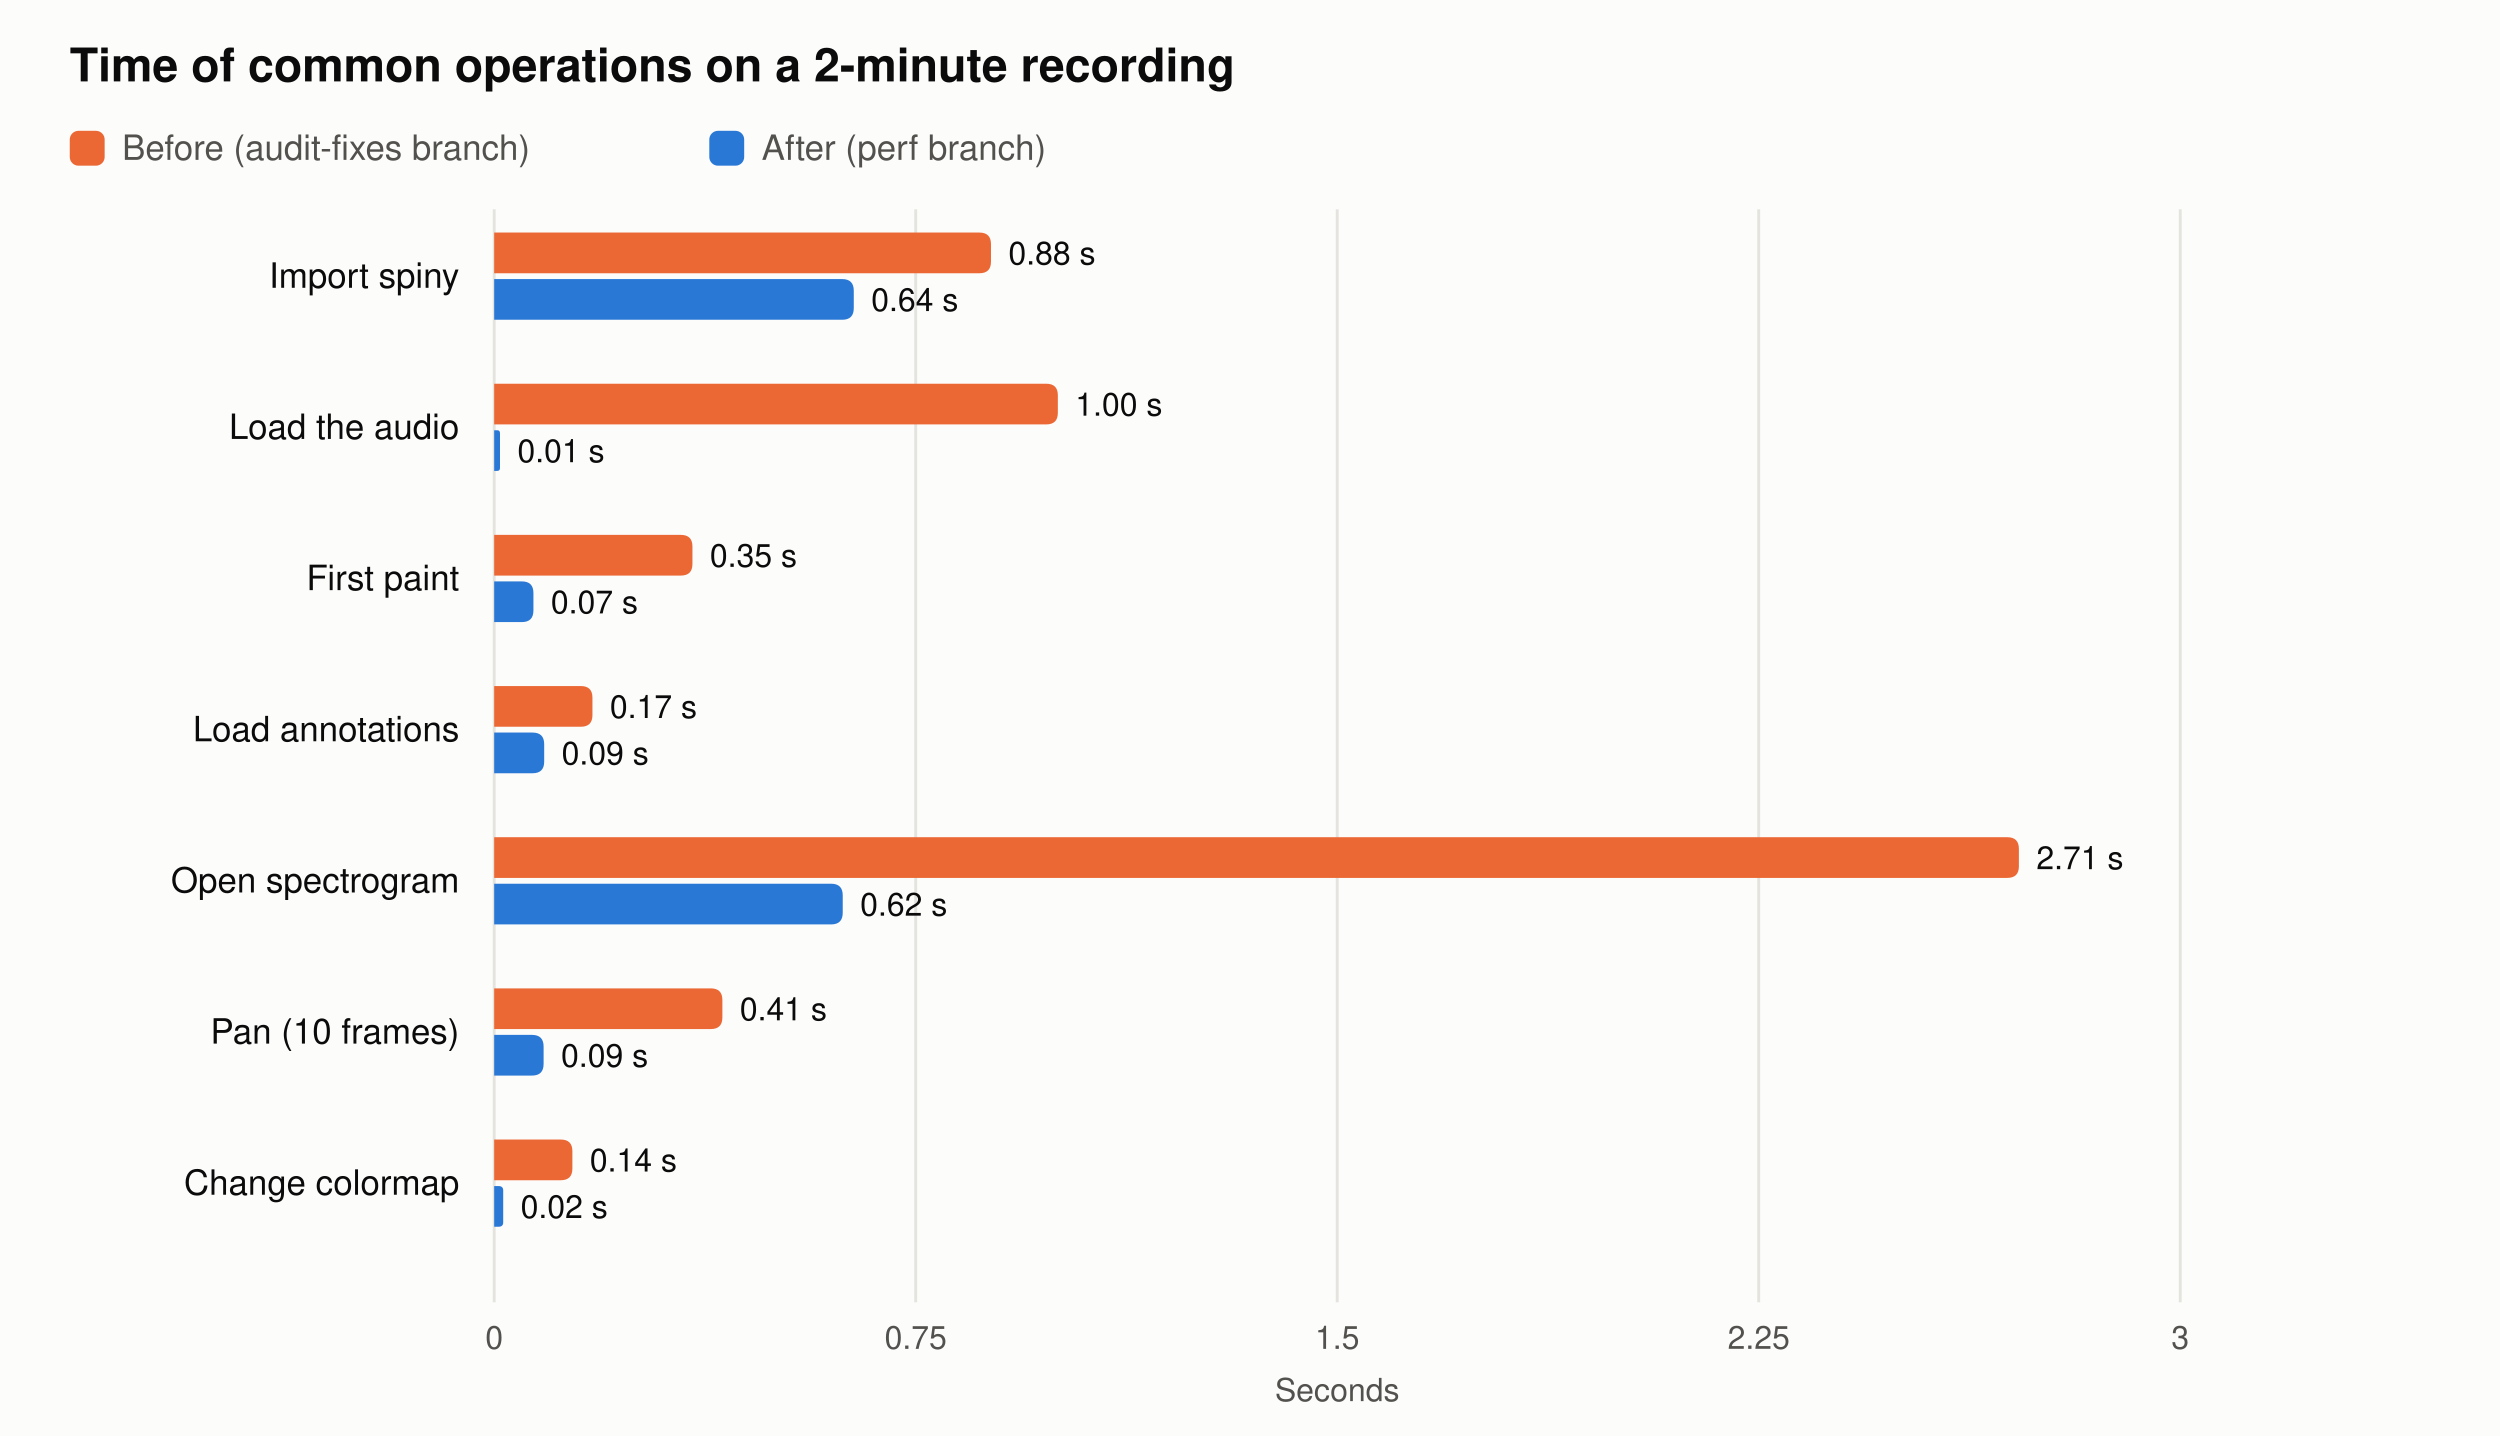
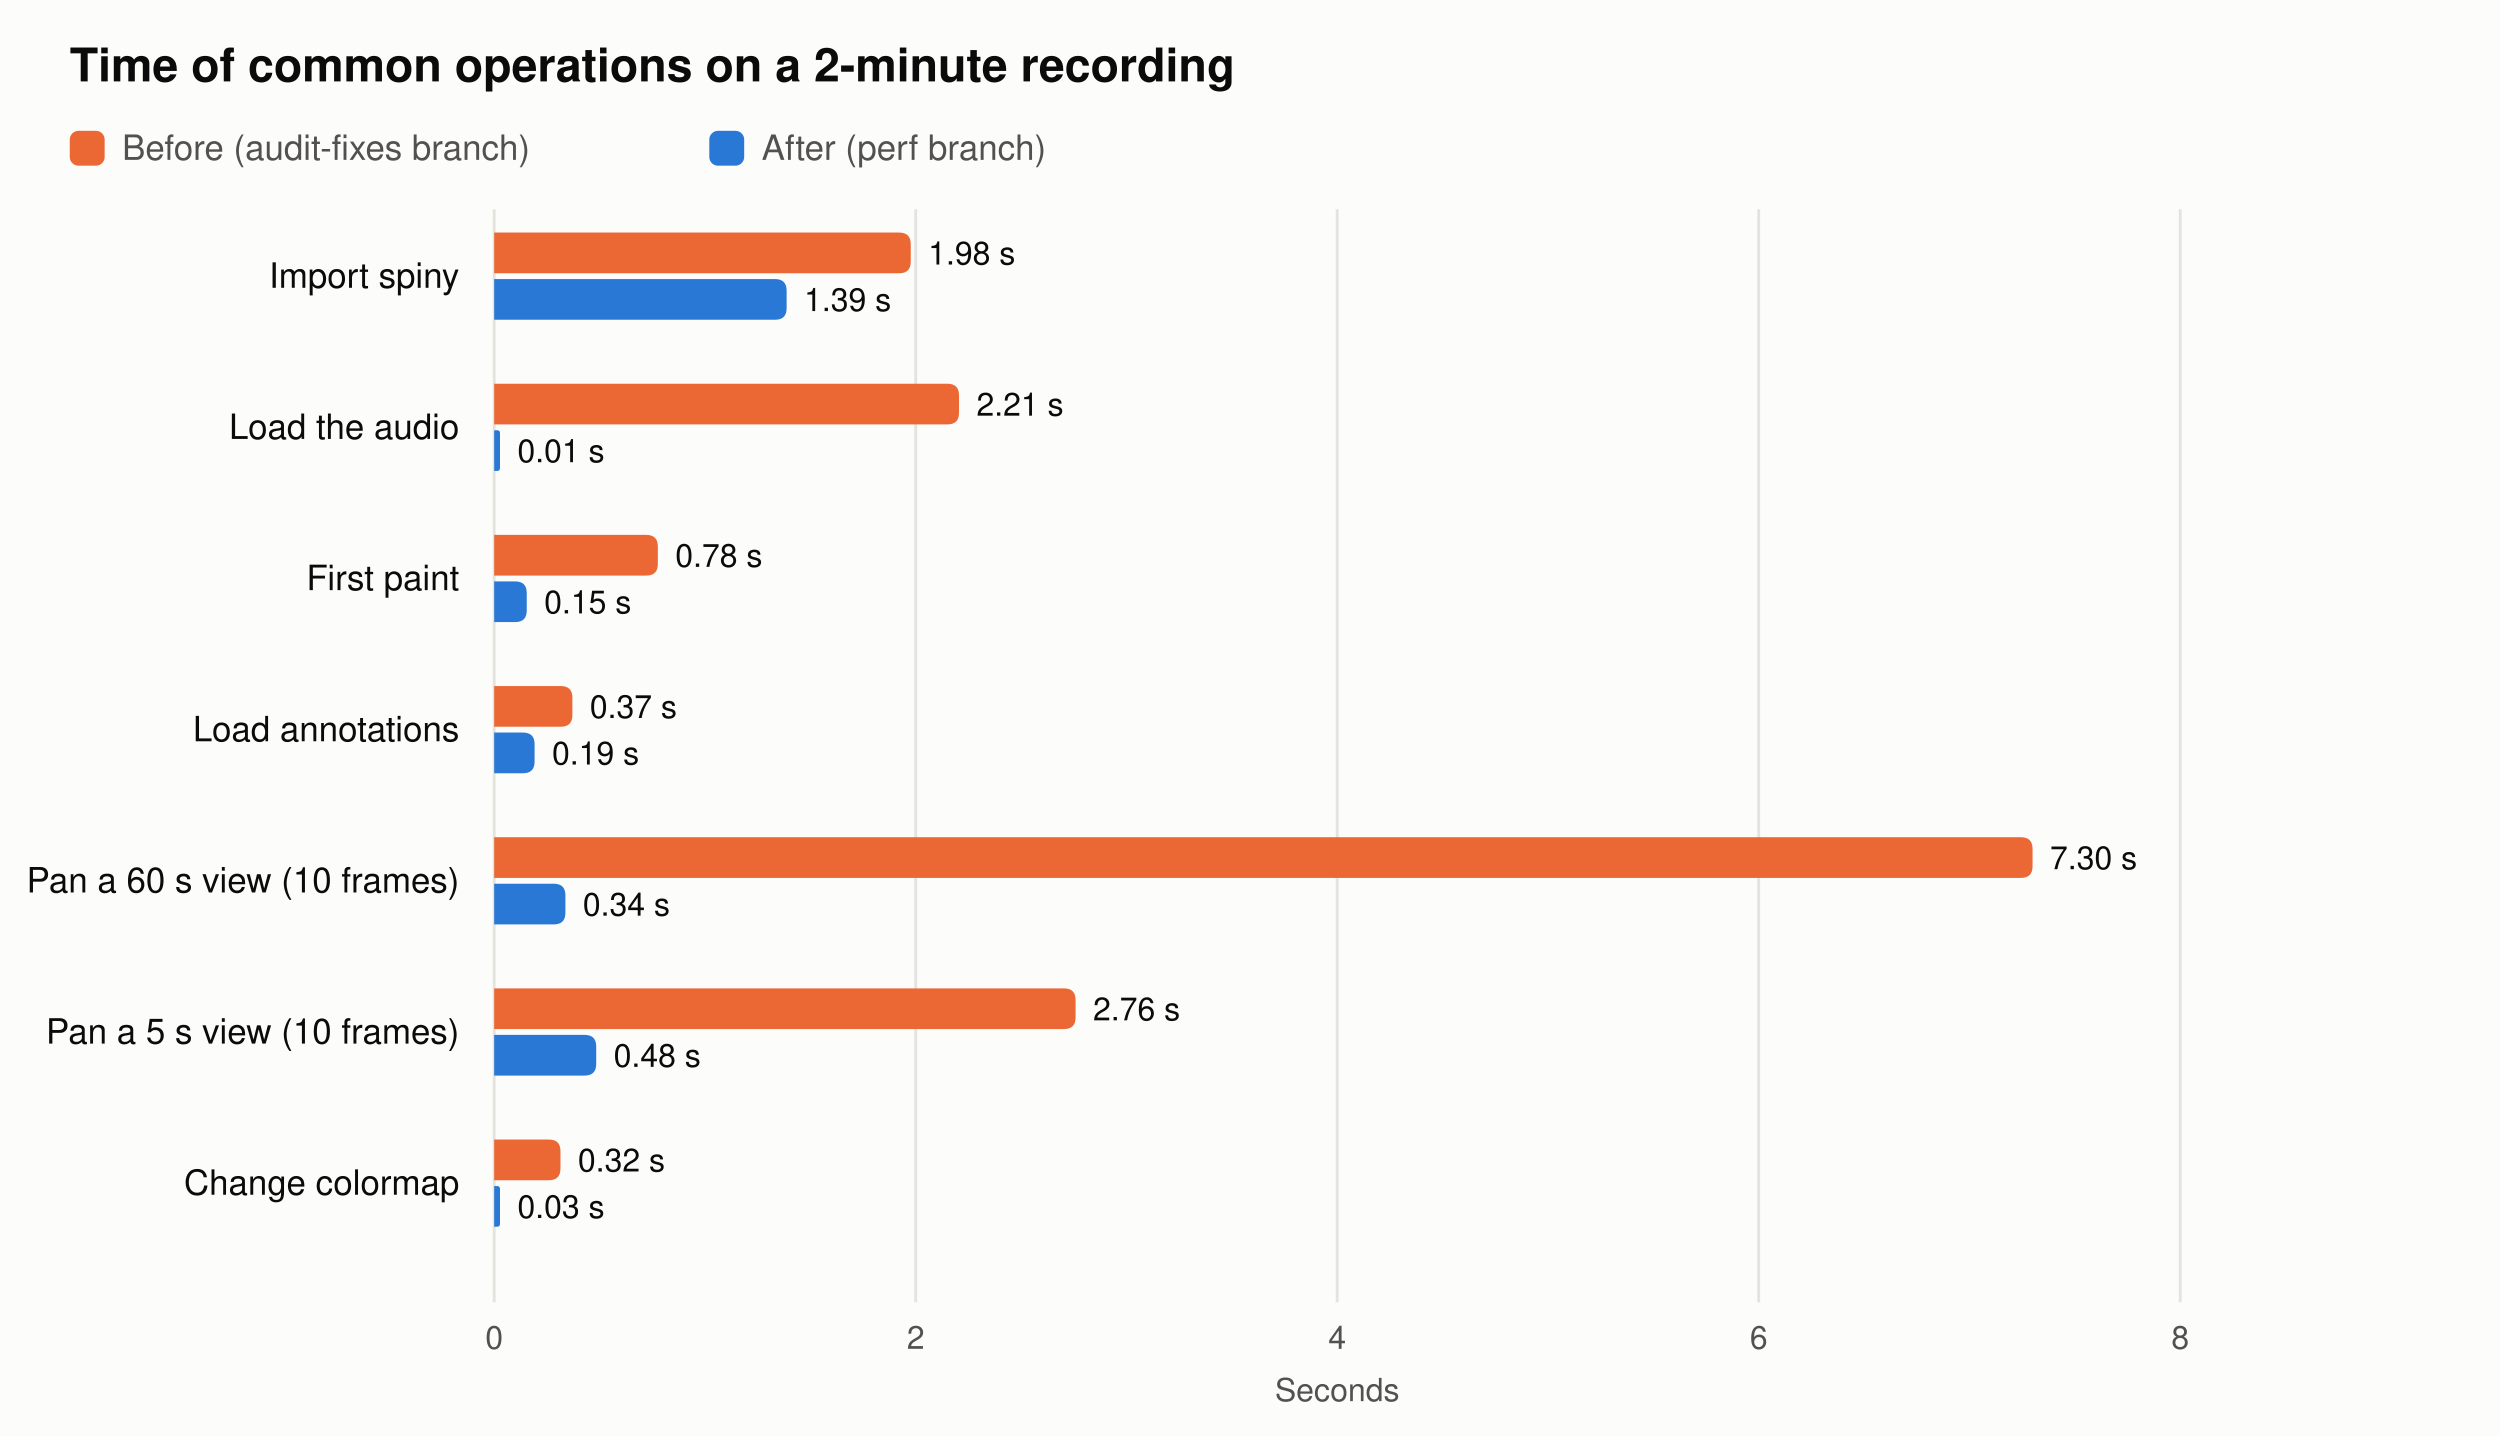
<svg xmlns="http://www.w3.org/2000/svg" width="860" height="494" viewBox="0 0 860 494" role="img">
  <rect width="860" height="494" fill="#fcfcfb" />
  <text x="24.0" y="28.0" font-family="Helvetica, Arial, sans-serif" font-size="16" fill="#0b0b0b" text-anchor="start" font-weight="bold">Time of common operations on a 2-minute recording</text>
  <rect x="24" y="45" width="12" height="12" rx="3" fill="#eb6834" />
  <text x="42.0" y="55.0" font-family="Helvetica, Arial, sans-serif" font-size="12" fill="#52514e" text-anchor="start" font-weight="normal">Before (audit-fixes branch)</text>
  <rect x="244" y="45" width="12" height="12" rx="3" fill="#2a78d6" />
  <text x="262.0" y="55.0" font-family="Helvetica, Arial, sans-serif" font-size="12" fill="#52514e" text-anchor="start" font-weight="normal">After (perf branch)</text>
  <line x1="170.0" x2="170.0" y1="72" y2="448" stroke="#e4e3de" stroke-width="1" />
  <text x="170.0" y="464.0" font-family="Helvetica, Arial, sans-serif" font-size="11" fill="#52514e" text-anchor="middle" font-weight="normal">0</text>
  <line x1="315.0" x2="315.0" y1="72" y2="448" stroke="#e4e3de" stroke-width="1" />
-   <text x="315.0" y="464.0" font-family="Helvetica, Arial, sans-serif" font-size="11" fill="#52514e" text-anchor="middle" font-weight="normal">0.75</text>
+   <text x="315.0" y="464.0" font-family="Helvetica, Arial, sans-serif" font-size="11" fill="#52514e" text-anchor="middle" font-weight="normal">2</text>
  <line x1="460.0" x2="460.0" y1="72" y2="448" stroke="#e4e3de" stroke-width="1" />
-   <text x="460.0" y="464.0" font-family="Helvetica, Arial, sans-serif" font-size="11" fill="#52514e" text-anchor="middle" font-weight="normal">1.5</text>
+   <text x="460.0" y="464.0" font-family="Helvetica, Arial, sans-serif" font-size="11" fill="#52514e" text-anchor="middle" font-weight="normal">4</text>
  <line x1="605.0" x2="605.0" y1="72" y2="448" stroke="#e4e3de" stroke-width="1" />
-   <text x="605.0" y="464.0" font-family="Helvetica, Arial, sans-serif" font-size="11" fill="#52514e" text-anchor="middle" font-weight="normal">2.25</text>
+   <text x="605.0" y="464.0" font-family="Helvetica, Arial, sans-serif" font-size="11" fill="#52514e" text-anchor="middle" font-weight="normal">6</text>
  <line x1="750.0" x2="750.0" y1="72" y2="448" stroke="#e4e3de" stroke-width="1" />
-   <text x="750.0" y="464.0" font-family="Helvetica, Arial, sans-serif" font-size="11" fill="#52514e" text-anchor="middle" font-weight="normal">3</text>
+   <text x="750.0" y="464.0" font-family="Helvetica, Arial, sans-serif" font-size="11" fill="#52514e" text-anchor="middle" font-weight="normal">8</text>
  <text x="460.0" y="482.0" font-family="Helvetica, Arial, sans-serif" font-size="11" fill="#52514e" text-anchor="middle" font-weight="normal">Seconds</text>
  <text x="158.0" y="99.0" font-family="Helvetica, Arial, sans-serif" font-size="12" fill="#0b0b0b" text-anchor="end" font-weight="normal">Import spiny</text>
-   <path d="M170.0,80.0 H336.9 Q340.9,80.0 340.9,84.0 V90.0 Q340.9,94.0 336.9,94.0 H170.0 Z" fill="#eb6834" />
-   <text x="346.9" y="91.0" font-family="Helvetica, Arial, sans-serif" font-size="11" fill="#0b0b0b" text-anchor="start" font-weight="normal">0.88 s</text>
-   <path d="M170.0,96.0 H289.7 Q293.7,96.0 293.7,100.0 V106.0 Q293.7,110.0 289.7,110.0 H170.0 Z" fill="#2a78d6" />
-   <text x="299.7" y="107.0" font-family="Helvetica, Arial, sans-serif" font-size="11" fill="#0b0b0b" text-anchor="start" font-weight="normal">0.64 s</text>
+   <path d="M170.0,80.0 H309.3 Q313.3,80.0 313.3,84.0 V90.0 Q313.3,94.0 309.3,94.0 H170.0 Z" fill="#eb6834" />
+   <text x="319.3" y="91.0" font-family="Helvetica, Arial, sans-serif" font-size="11" fill="#0b0b0b" text-anchor="start" font-weight="normal">1.98 s</text>
+   <path d="M170.0,96.0 H266.6 Q270.6,96.0 270.6,100.0 V106.0 Q270.6,110.0 266.6,110.0 H170.0 Z" fill="#2a78d6" />
+   <text x="276.6" y="107.0" font-family="Helvetica, Arial, sans-serif" font-size="11" fill="#0b0b0b" text-anchor="start" font-weight="normal">1.39 s</text>
  <text x="158.0" y="151.0" font-family="Helvetica, Arial, sans-serif" font-size="12" fill="#0b0b0b" text-anchor="end" font-weight="normal">Load the audio</text>
-   <path d="M170.0,132.0 H359.9 Q363.9,132.0 363.9,136.0 V142.0 Q363.9,146.0 359.9,146.0 H170.0 Z" fill="#eb6834" />
-   <text x="369.9" y="143.0" font-family="Helvetica, Arial, sans-serif" font-size="11" fill="#0b0b0b" text-anchor="start" font-weight="normal">1.00 s</text>
+   <path d="M170.0,132.0 H325.9 Q329.9,132.0 329.9,136.0 V142.0 Q329.9,146.0 325.9,146.0 H170.0 Z" fill="#eb6834" />
+   <text x="335.9" y="143.0" font-family="Helvetica, Arial, sans-serif" font-size="11" fill="#0b0b0b" text-anchor="start" font-weight="normal">2.21 s</text>
  <path d="M170.0,148.0 H171.0 Q172.0,148.0 172.0,149.0 V161.0 Q172.0,162.0 171.0,162.0 H170.0 Z" fill="#2a78d6" />
  <text x="178.0" y="159.0" font-family="Helvetica, Arial, sans-serif" font-size="11" fill="#0b0b0b" text-anchor="start" font-weight="normal">0.01 s</text>
  <text x="158.0" y="203.0" font-family="Helvetica, Arial, sans-serif" font-size="12" fill="#0b0b0b" text-anchor="end" font-weight="normal">First paint</text>
-   <path d="M170.0,184.0 H234.2 Q238.2,184.0 238.2,188.0 V194.0 Q238.2,198.0 234.2,198.0 H170.0 Z" fill="#eb6834" />
-   <text x="244.2" y="195.0" font-family="Helvetica, Arial, sans-serif" font-size="11" fill="#0b0b0b" text-anchor="start" font-weight="normal">0.35 s</text>
-   <path d="M170.0,200.0 H179.5 Q183.5,200.0 183.5,204.0 V210.0 Q183.5,214.0 179.5,214.0 H170.0 Z" fill="#2a78d6" />
-   <text x="189.5" y="211.0" font-family="Helvetica, Arial, sans-serif" font-size="11" fill="#0b0b0b" text-anchor="start" font-weight="normal">0.07 s</text>
+   <path d="M170.0,184.0 H222.3 Q226.3,184.0 226.3,188.0 V194.0 Q226.3,198.0 222.3,198.0 H170.0 Z" fill="#eb6834" />
+   <text x="232.3" y="195.0" font-family="Helvetica, Arial, sans-serif" font-size="11" fill="#0b0b0b" text-anchor="start" font-weight="normal">0.78 s</text>
+   <path d="M170.0,200.0 H177.2 Q181.2,200.0 181.2,204.0 V210.0 Q181.2,214.0 177.2,214.0 H170.0 Z" fill="#2a78d6" />
+   <text x="187.2" y="211.0" font-family="Helvetica, Arial, sans-serif" font-size="11" fill="#0b0b0b" text-anchor="start" font-weight="normal">0.15 s</text>
  <text x="158.0" y="255.0" font-family="Helvetica, Arial, sans-serif" font-size="12" fill="#0b0b0b" text-anchor="end" font-weight="normal">Load annotations</text>
-   <path d="M170.0,236.0 H199.8 Q203.8,236.0 203.8,240.0 V246.0 Q203.8,250.0 199.8,250.0 H170.0 Z" fill="#eb6834" />
-   <text x="209.8" y="247.0" font-family="Helvetica, Arial, sans-serif" font-size="11" fill="#0b0b0b" text-anchor="start" font-weight="normal">0.17 s</text>
-   <path d="M170.0,252.0 H183.2 Q187.2,252.0 187.2,256.0 V262.0 Q187.2,266.0 183.2,266.0 H170.0 Z" fill="#2a78d6" />
-   <text x="193.2" y="263.0" font-family="Helvetica, Arial, sans-serif" font-size="11" fill="#0b0b0b" text-anchor="start" font-weight="normal">0.09 s</text>
-   <text x="158.0" y="307.0" font-family="Helvetica, Arial, sans-serif" font-size="12" fill="#0b0b0b" text-anchor="end" font-weight="normal">Open spectrogram</text>
-   <path d="M170.0,288.0 H690.5 Q694.5,288.0 694.5,292.0 V298.0 Q694.5,302.0 690.5,302.0 H170.0 Z" fill="#eb6834" />
-   <text x="700.5" y="299.0" font-family="Helvetica, Arial, sans-serif" font-size="11" fill="#0b0b0b" text-anchor="start" font-weight="normal">2.71 s</text>
-   <path d="M170.0,304.0 H285.9 Q289.9,304.0 289.9,308.0 V314.0 Q289.9,318.0 285.9,318.0 H170.0 Z" fill="#2a78d6" />
-   <text x="295.9" y="315.0" font-family="Helvetica, Arial, sans-serif" font-size="11" fill="#0b0b0b" text-anchor="start" font-weight="normal">0.62 s</text>
-   <text x="158.0" y="359.0" font-family="Helvetica, Arial, sans-serif" font-size="12" fill="#0b0b0b" text-anchor="end" font-weight="normal">Pan (10 frames)</text>
-   <path d="M170.0,340.0 H244.5 Q248.5,340.0 248.5,344.0 V350.0 Q248.5,354.0 244.5,354.0 H170.0 Z" fill="#eb6834" />
-   <text x="254.5" y="351.0" font-family="Helvetica, Arial, sans-serif" font-size="11" fill="#0b0b0b" text-anchor="start" font-weight="normal">0.41 s</text>
-   <path d="M170.0,356.0 H183.0 Q187.0,356.0 187.0,360.0 V366.0 Q187.0,370.0 183.0,370.0 H170.0 Z" fill="#2a78d6" />
-   <text x="193.0" y="367.0" font-family="Helvetica, Arial, sans-serif" font-size="11" fill="#0b0b0b" text-anchor="start" font-weight="normal">0.09 s</text>
+   <path d="M170.0,236.0 H192.9 Q196.9,236.0 196.9,240.0 V246.0 Q196.9,250.0 192.9,250.0 H170.0 Z" fill="#eb6834" />
+   <text x="202.9" y="247.0" font-family="Helvetica, Arial, sans-serif" font-size="11" fill="#0b0b0b" text-anchor="start" font-weight="normal">0.37 s</text>
+   <path d="M170.0,252.0 H179.9 Q183.9,252.0 183.9,256.0 V262.0 Q183.9,266.0 179.9,266.0 H170.0 Z" fill="#2a78d6" />
+   <text x="189.9" y="263.0" font-family="Helvetica, Arial, sans-serif" font-size="11" fill="#0b0b0b" text-anchor="start" font-weight="normal">0.19 s</text>
+   <text x="158.0" y="307.0" font-family="Helvetica, Arial, sans-serif" font-size="12" fill="#0b0b0b" text-anchor="end" font-weight="normal">Pan a 60 s view (10 frames)</text>
+   <path d="M170.0,288.0 H695.2 Q699.2,288.0 699.2,292.0 V298.0 Q699.2,302.0 695.2,302.0 H170.0 Z" fill="#eb6834" />
+   <text x="705.2" y="299.0" font-family="Helvetica, Arial, sans-serif" font-size="11" fill="#0b0b0b" text-anchor="start" font-weight="normal">7.30 s</text>
+   <path d="M170.0,304.0 H190.5 Q194.5,304.0 194.5,308.0 V314.0 Q194.5,318.0 190.5,318.0 H170.0 Z" fill="#2a78d6" />
+   <text x="200.5" y="315.0" font-family="Helvetica, Arial, sans-serif" font-size="11" fill="#0b0b0b" text-anchor="start" font-weight="normal">0.34 s</text>
+   <text x="158.0" y="359.0" font-family="Helvetica, Arial, sans-serif" font-size="12" fill="#0b0b0b" text-anchor="end" font-weight="normal">Pan a 5 s view (10 frames)</text>
+   <path d="M170.0,340.0 H366.0 Q370.0,340.0 370.0,344.0 V350.0 Q370.0,354.0 366.0,354.0 H170.0 Z" fill="#eb6834" />
+   <text x="376.0" y="351.0" font-family="Helvetica, Arial, sans-serif" font-size="11" fill="#0b0b0b" text-anchor="start" font-weight="normal">2.76 s</text>
+   <path d="M170.0,356.0 H201.1 Q205.1,356.0 205.1,360.0 V366.0 Q205.1,370.0 201.1,370.0 H170.0 Z" fill="#2a78d6" />
+   <text x="211.1" y="367.0" font-family="Helvetica, Arial, sans-serif" font-size="11" fill="#0b0b0b" text-anchor="start" font-weight="normal">0.48 s</text>
  <text x="158.0" y="411.0" font-family="Helvetica, Arial, sans-serif" font-size="12" fill="#0b0b0b" text-anchor="end" font-weight="normal">Change colormap</text>
-   <path d="M170.0,392.0 H192.9 Q196.9,392.0 196.9,396.0 V402.0 Q196.9,406.0 192.9,406.0 H170.0 Z" fill="#eb6834" />
-   <text x="202.9" y="403.0" font-family="Helvetica, Arial, sans-serif" font-size="11" fill="#0b0b0b" text-anchor="start" font-weight="normal">0.14 s</text>
-   <path d="M170.0,408.0 H171.5 Q173.1,408.0 173.1,409.5 V420.5 Q173.1,422.0 171.5,422.0 H170.0 Z" fill="#2a78d6" />
-   <text x="179.1" y="419.0" font-family="Helvetica, Arial, sans-serif" font-size="11" fill="#0b0b0b" text-anchor="start" font-weight="normal">0.02 s</text>
+   <path d="M170.0,392.0 H188.8 Q192.8,392.0 192.8,396.0 V402.0 Q192.8,406.0 188.8,406.0 H170.0 Z" fill="#eb6834" />
+   <text x="198.8" y="403.0" font-family="Helvetica, Arial, sans-serif" font-size="11" fill="#0b0b0b" text-anchor="start" font-weight="normal">0.32 s</text>
+   <path d="M170.0,408.0 H171.0 Q172.0,408.0 172.0,409.0 V421.0 Q172.0,422.0 171.0,422.0 H170.0 Z" fill="#2a78d6" />
+   <text x="178.0" y="419.0" font-family="Helvetica, Arial, sans-serif" font-size="11" fill="#0b0b0b" text-anchor="start" font-weight="normal">0.03 s</text>
</svg>
